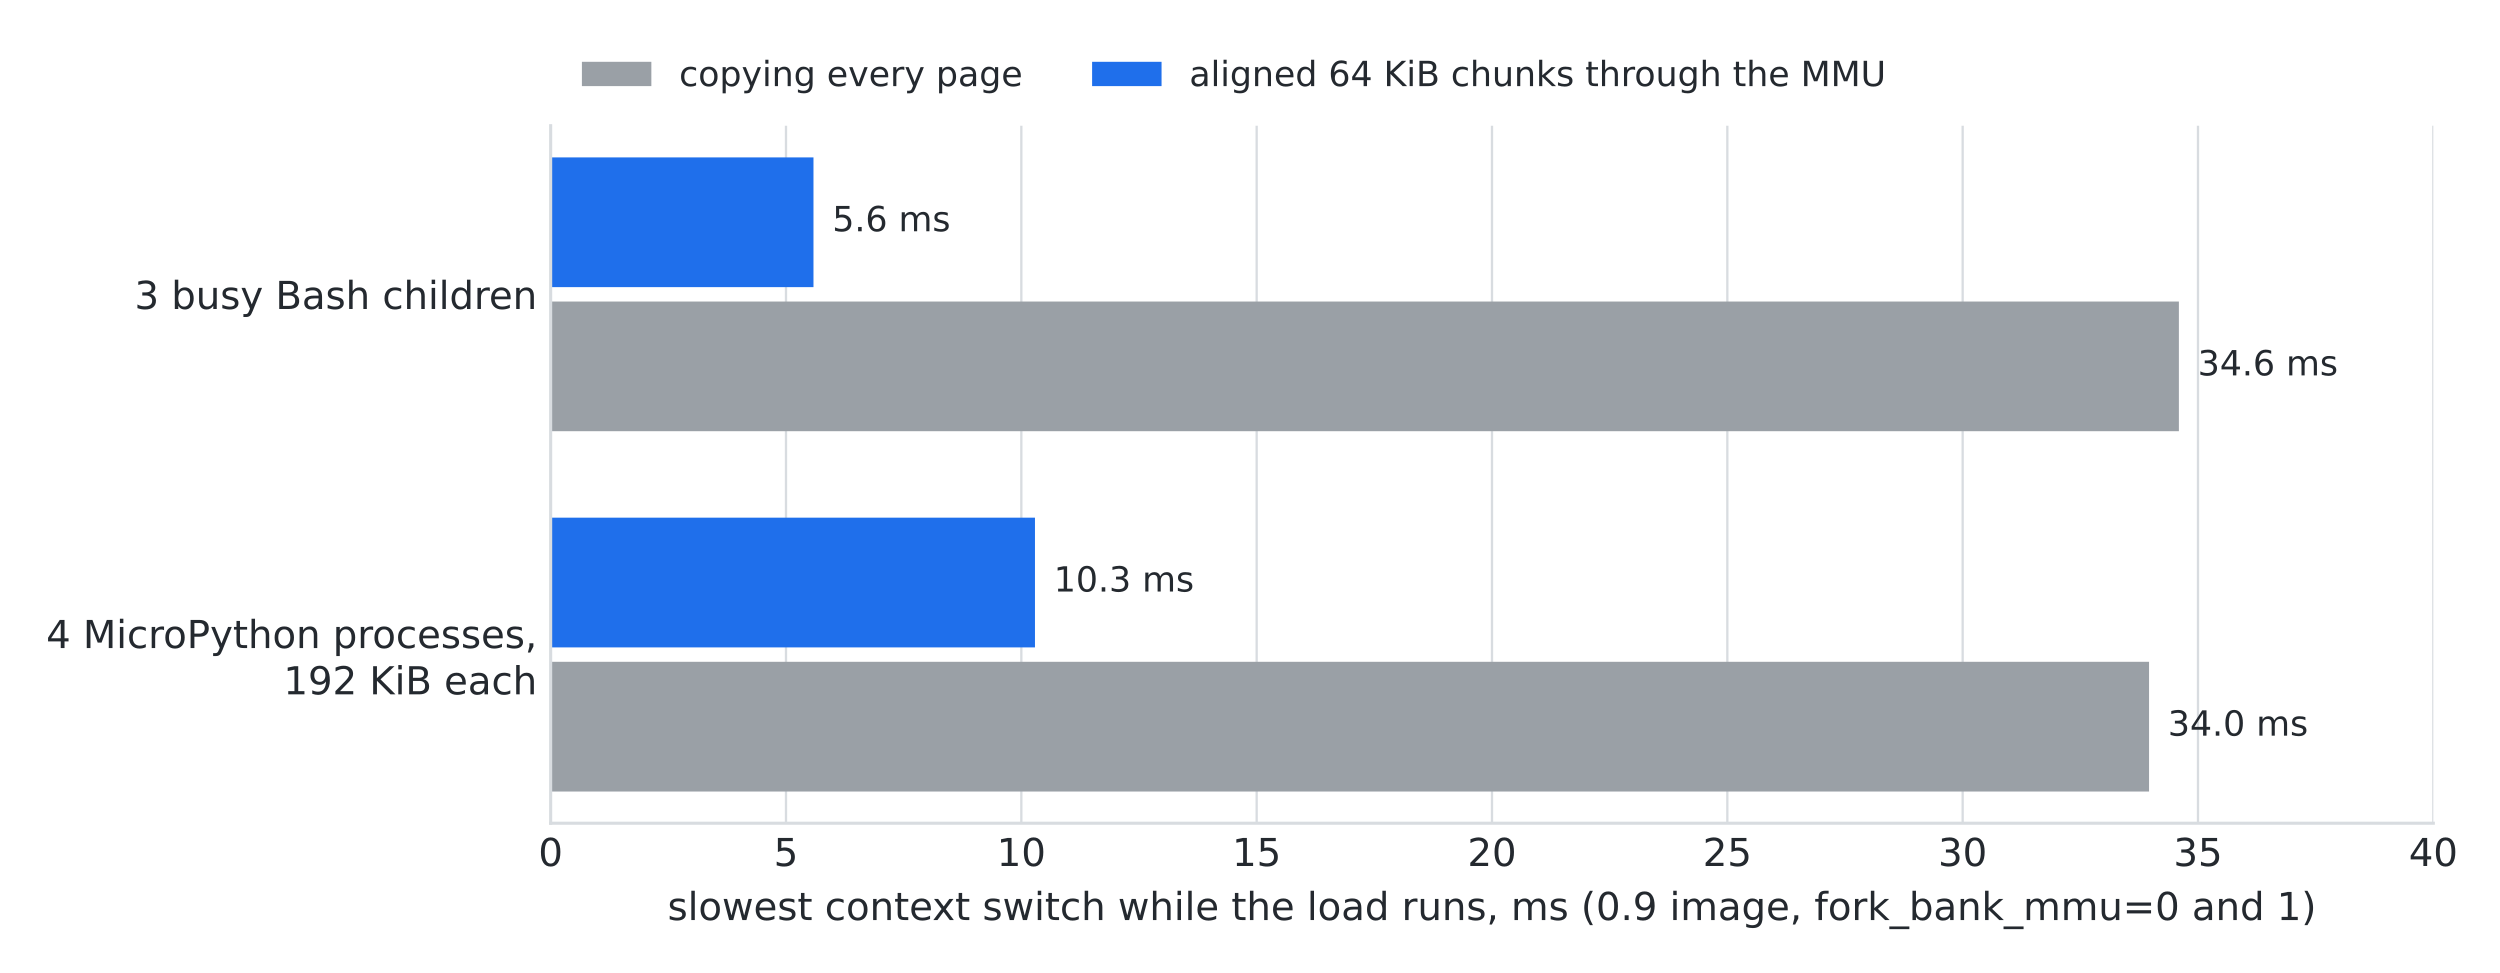
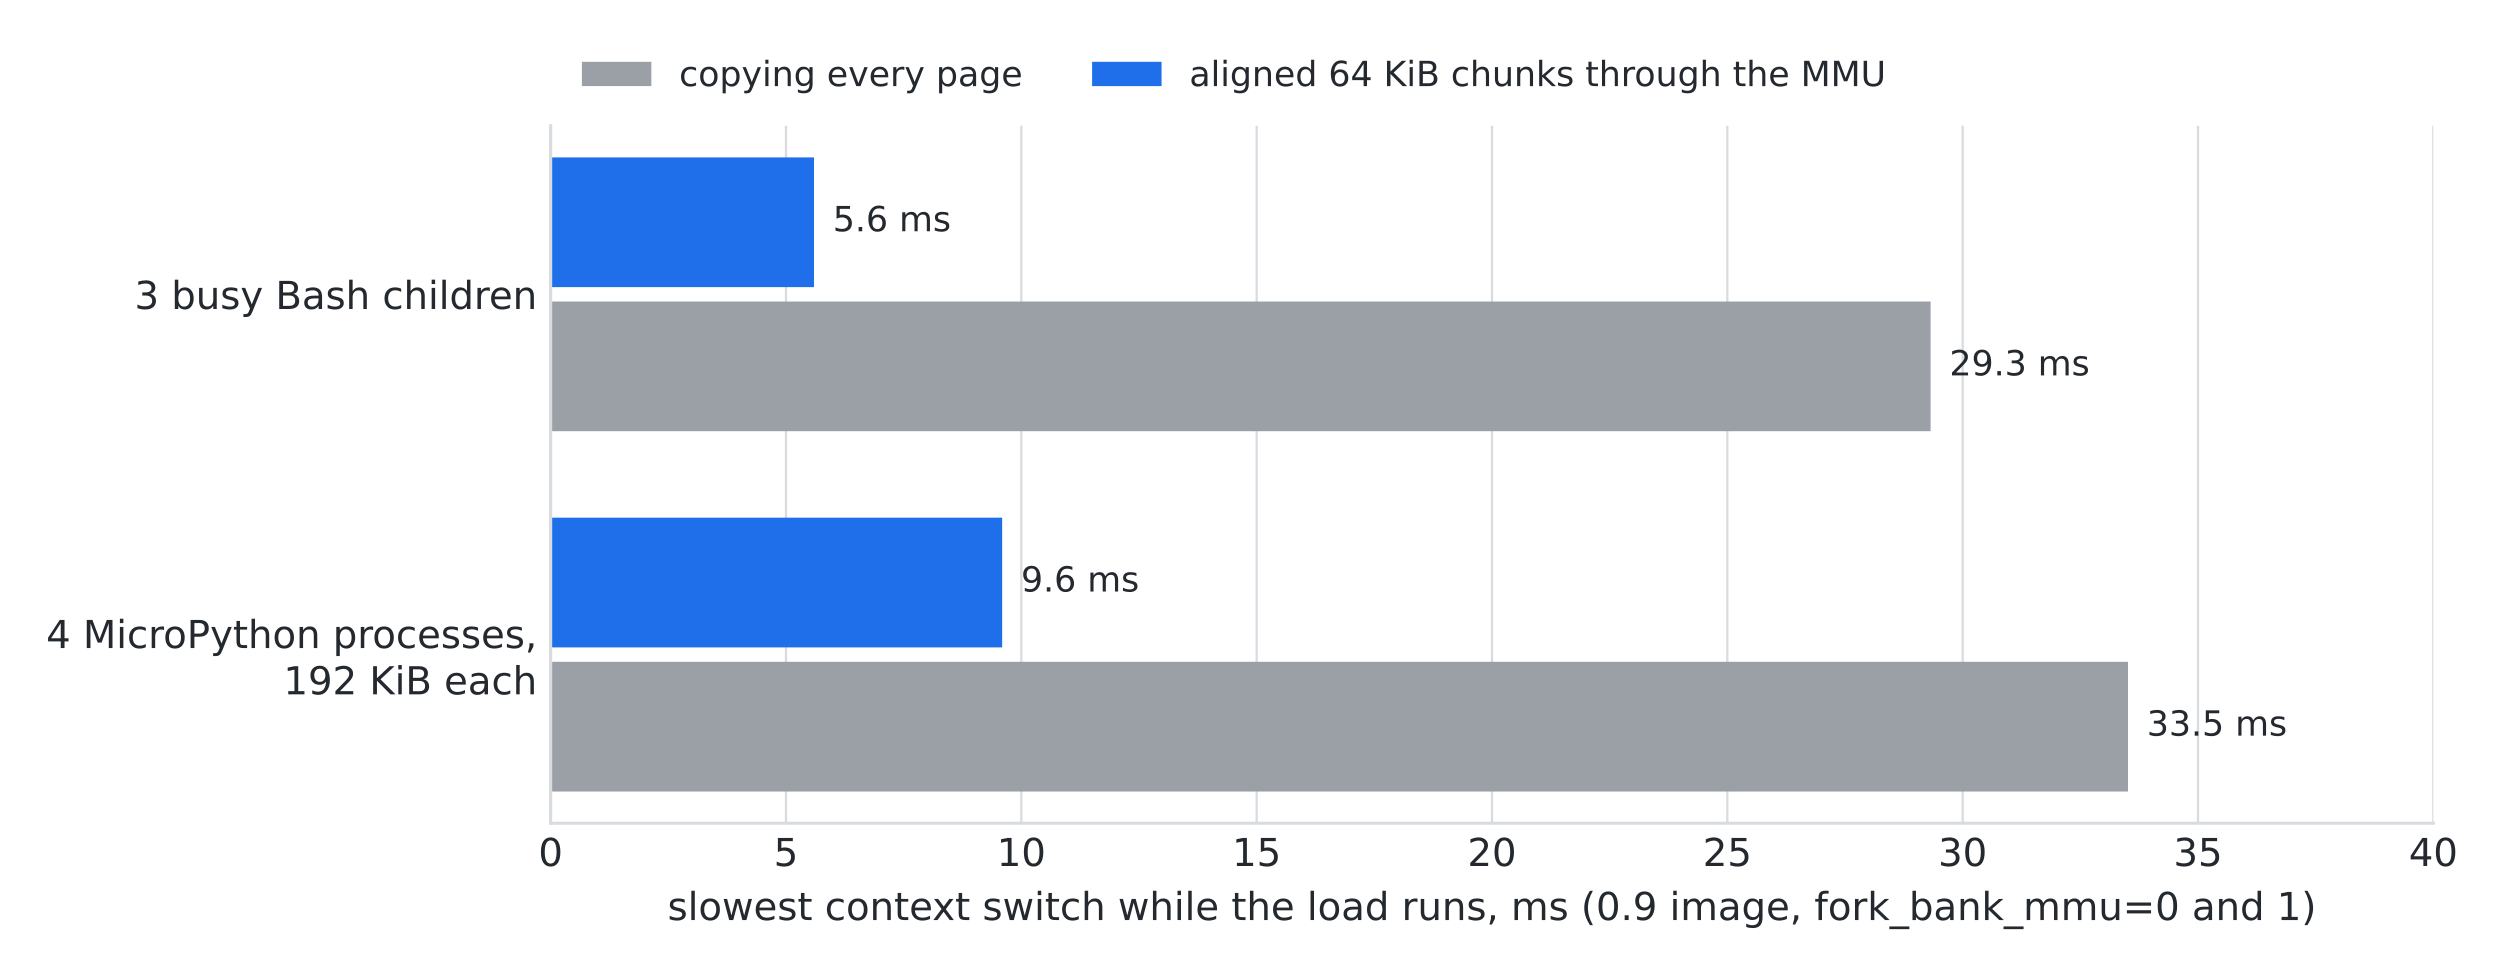
<svg xmlns="http://www.w3.org/2000/svg" xmlns:xlink="http://www.w3.org/1999/xlink" width="648pt" height="252pt" viewBox="0 0 648 252" version="1.1">
  <defs>
    <style type="text/css">*{stroke-linejoin: round; stroke-linecap: butt}</style>
  </defs>
  <g id="figure_1">
    <g id="patch_1">
      <path d="M 0 252  L 648 252  L 648 0  L 0 0  L 0 252  z " style="fill: none; opacity: 0" />
    </g>
    <g id="axes_1">
      <g id="patch_2">
        <path d="M 142.73 213.378  L 630.72 213.378  L 630.72 32.582  L 142.73 32.582  L 142.73 213.378  z " style="fill: none" />
      </g>
      <g id="matplotlib.axis_1">
        <g id="xtick_1">
          <g id="line2d_1">
            <path d="M 142.73 213.378  L 142.73 32.582  " clip-path="url(#pedc917661e)" style="fill: none; stroke: #d8dce0; stroke-width: 0.6; stroke-linecap: square" />
          </g>
          <g id="line2d_2" />
          <g id="text_1">
            <g style="fill: #24292f" transform="translate(139.5488 224.4753) scale(0.1 -0.1)">
              <defs>
                <path id="DejaVuSans-13" d="M 2034 4250  Q 1547 4250 1301 3770  Q 1056 3291 1056 2328  Q 1056 1369 1301 889  Q 1547 409 2034 409  Q 2525 409 2770 889  Q 3016 1369 3016 2328  Q 3016 3291 2770 3770  Q 2525 4250 2034 4250  z M 2034 4750  Q 2819 4750 3233 4129  Q 3647 3509 3647 2328  Q 3647 1150 3233 529  Q 2819 -91 2034 -91  Q 1250 -91 836 529  Q 422 1150 422 2328  Q 422 3509 836 4129  Q 1250 4750 2034 4750  z " transform="scale(0.015625)" />
              </defs>
              <use xlink:href="#DejaVuSans-13" />
            </g>
          </g>
        </g>
        <g id="xtick_2">
          <g id="line2d_3">
            <path d="M 203.729 213.378  L 203.729 32.582  " clip-path="url(#pedc917661e)" style="fill: none; stroke: #d8dce0; stroke-width: 0.6; stroke-linecap: square" />
          </g>
          <g id="line2d_4" />
          <g id="text_2">
            <g style="fill: #24292f" transform="translate(200.5475 224.4753) scale(0.1 -0.1)">
              <defs>
                <path id="DejaVuSans-18" d="M 691 4666  L 3169 4666  L 3169 4134  L 1269 4134  L 1269 2991  Q 1406 3038 1543 3061  Q 1681 3084 1819 3084  Q 2600 3084 3056 2656  Q 3513 2228 3513 1497  Q 3513 744 3044 326  Q 2575 -91 1722 -91  Q 1428 -91 1123 -41  Q 819 9 494 109  L 494 744  Q 775 591 1075 516  Q 1375 441 1709 441  Q 2250 441 2565 725  Q 2881 1009 2881 1497  Q 2881 1984 2565 2268  Q 2250 2553 1709 2553  Q 1456 2553 1204 2497  Q 953 2441 691 2322  L 691 4666  z " transform="scale(0.015625)" />
              </defs>
              <use xlink:href="#DejaVuSans-18" />
            </g>
          </g>
        </g>
        <g id="xtick_3">
          <g id="line2d_5">
            <path d="M 264.728 213.378  L 264.728 32.582  " clip-path="url(#pedc917661e)" style="fill: none; stroke: #d8dce0; stroke-width: 0.6; stroke-linecap: square" />
          </g>
          <g id="line2d_6" />
          <g id="text_3">
            <g style="fill: #24292f" transform="translate(258.365 224.4753) scale(0.1 -0.1)">
              <defs>
                <path id="DejaVuSans-14" d="M 794 531  L 1825 531  L 1825 4091  L 703 3866  L 703 4441  L 1819 4666  L 2450 4666  L 2450 531  L 3481 531  L 3481 0  L 794 0  L 794 531  z " transform="scale(0.015625)" />
              </defs>
              <use xlink:href="#DejaVuSans-14" />
              <use xlink:href="#DejaVuSans-13" transform="translate(63.625 0)" />
            </g>
          </g>
        </g>
        <g id="xtick_4">
          <g id="line2d_7">
            <path d="M 325.726 213.378  L 325.726 32.582  " clip-path="url(#pedc917661e)" style="fill: none; stroke: #d8dce0; stroke-width: 0.6; stroke-linecap: square" />
          </g>
          <g id="line2d_8" />
          <g id="text_4">
            <g style="fill: #24292f" transform="translate(319.3637 224.4753) scale(0.1 -0.1)">
              <use xlink:href="#DejaVuSans-14" />
              <use xlink:href="#DejaVuSans-18" transform="translate(63.625 0)" />
            </g>
          </g>
        </g>
        <g id="xtick_5">
          <g id="line2d_9">
            <path d="M 386.725 213.378  L 386.725 32.582  " clip-path="url(#pedc917661e)" style="fill: none; stroke: #d8dce0; stroke-width: 0.6; stroke-linecap: square" />
          </g>
          <g id="line2d_10" />
          <g id="text_5">
            <g style="fill: #24292f" transform="translate(380.3625 224.4753) scale(0.1 -0.1)">
              <defs>
                <path id="DejaVuSans-15" d="M 1228 531  L 3431 531  L 3431 0  L 469 0  L 469 531  Q 828 903 1448 1529  Q 2069 2156 2228 2338  Q 2531 2678 2651 2914  Q 2772 3150 2772 3378  Q 2772 3750 2511 3984  Q 2250 4219 1831 4219  Q 1534 4219 1204 4116  Q 875 4013 500 3803  L 500 4441  Q 881 4594 1212 4672  Q 1544 4750 1819 4750  Q 2544 4750 2975 4387  Q 3406 4025 3406 3419  Q 3406 3131 3298 2873  Q 3191 2616 2906 2266  Q 2828 2175 2409 1742  Q 1991 1309 1228 531  z " transform="scale(0.015625)" />
              </defs>
              <use xlink:href="#DejaVuSans-15" />
              <use xlink:href="#DejaVuSans-13" transform="translate(63.625 0)" />
            </g>
          </g>
        </g>
        <g id="xtick_6">
          <g id="line2d_11">
            <path d="M 447.724 213.378  L 447.724 32.582  " clip-path="url(#pedc917661e)" style="fill: none; stroke: #d8dce0; stroke-width: 0.6; stroke-linecap: square" />
          </g>
          <g id="line2d_12" />
          <g id="text_6">
            <g style="fill: #24292f" transform="translate(441.3612 224.4753) scale(0.1 -0.1)">
              <use xlink:href="#DejaVuSans-15" />
              <use xlink:href="#DejaVuSans-18" transform="translate(63.625 0)" />
            </g>
          </g>
        </g>
        <g id="xtick_7">
          <g id="line2d_13">
            <path d="M 508.723 213.378  L 508.723 32.582  " clip-path="url(#pedc917661e)" style="fill: none; stroke: #d8dce0; stroke-width: 0.6; stroke-linecap: square" />
          </g>
          <g id="line2d_14" />
          <g id="text_7">
            <g style="fill: #24292f" transform="translate(502.36 224.4753) scale(0.1 -0.1)">
              <defs>
                <path id="DejaVuSans-16" d="M 2597 2516  Q 3050 2419 3304 2112  Q 3559 1806 3559 1356  Q 3559 666 3084 287  Q 2609 -91 1734 -91  Q 1441 -91 1130 -33  Q 819 25 488 141  L 488 750  Q 750 597 1062 519  Q 1375 441 1716 441  Q 2309 441 2620 675  Q 2931 909 2931 1356  Q 2931 1769 2642 2001  Q 2353 2234 1838 2234  L 1294 2234  L 1294 2753  L 1863 2753  Q 2328 2753 2575 2939  Q 2822 3125 2822 3475  Q 2822 3834 2567 4026  Q 2313 4219 1838 4219  Q 1578 4219 1281 4162  Q 984 4106 628 3988  L 628 4550  Q 988 4650 1302 4700  Q 1616 4750 1894 4750  Q 2613 4750 3031 4423  Q 3450 4097 3450 3541  Q 3450 3153 3228 2886  Q 3006 2619 2597 2516  z " transform="scale(0.015625)" />
              </defs>
              <use xlink:href="#DejaVuSans-16" />
              <use xlink:href="#DejaVuSans-13" transform="translate(63.625 0)" />
            </g>
          </g>
        </g>
        <g id="xtick_8">
          <g id="line2d_15">
            <path d="M 569.721 213.378  L 569.721 32.582  " clip-path="url(#pedc917661e)" style="fill: none; stroke: #d8dce0; stroke-width: 0.6; stroke-linecap: square" />
          </g>
          <g id="line2d_16" />
          <g id="text_8">
            <g style="fill: #24292f" transform="translate(563.3587 224.4753) scale(0.1 -0.1)">
              <use xlink:href="#DejaVuSans-16" />
              <use xlink:href="#DejaVuSans-18" transform="translate(63.625 0)" />
            </g>
          </g>
        </g>
        <g id="xtick_9">
          <g id="line2d_17">
            <path d="M 630.72 213.378  L 630.72 32.582  " clip-path="url(#pedc917661e)" style="fill: none; stroke: #d8dce0; stroke-width: 0.6; stroke-linecap: square" />
          </g>
          <g id="line2d_18" />
          <g id="text_9">
            <g style="fill: #24292f" transform="translate(624.3575 224.4753) scale(0.1 -0.1)">
              <defs>
                <path id="DejaVuSans-17" d="M 2419 4116  L 825 1625  L 2419 1625  L 2419 4116  z M 2253 4666  L 3047 4666  L 3047 1625  L 3713 1625  L 3713 1100  L 3047 1100  L 3047 0  L 2419 0  L 2419 1100  L 313 1100  L 313 1709  L 2253 4666  z " transform="scale(0.015625)" />
              </defs>
              <use xlink:href="#DejaVuSans-17" />
              <use xlink:href="#DejaVuSans-13" transform="translate(63.625 0)" />
            </g>
          </g>
        </g>
        <g id="text_10">
          <g style="fill: #24292f" transform="translate(173.0414 238.4761) scale(0.1 -0.1)">
            <defs>
              <path id="DejaVuSans-56" d="M 2834 3397  L 2834 2853  Q 2591 2978 2328 3040  Q 2066 3103 1784 3103  Q 1356 3103 1142 2972  Q 928 2841 928 2578  Q 928 2378 1081 2264  Q 1234 2150 1697 2047  L 1894 2003  Q 2506 1872 2764 1633  Q 3022 1394 3022 966  Q 3022 478 2636 193  Q 2250 -91 1575 -91  Q 1294 -91 989 -36  Q 684 19 347 128  L 347 722  Q 666 556 975 473  Q 1284 391 1588 391  Q 1994 391 2212 530  Q 2431 669 2431 922  Q 2431 1156 2273 1281  Q 2116 1406 1581 1522  L 1381 1569  Q 847 1681 609 1914  Q 372 2147 372 2553  Q 372 3047 722 3315  Q 1072 3584 1716 3584  Q 2034 3584 2315 3537  Q 2597 3491 2834 3397  z " transform="scale(0.015625)" />
              <path id="DejaVuSans-4f" d="M 603 4863  L 1178 4863  L 1178 0  L 603 0  L 603 4863  z " transform="scale(0.015625)" />
              <path id="DejaVuSans-52" d="M 1959 3097  Q 1497 3097 1228 2736  Q 959 2375 959 1747  Q 959 1119 1226 758  Q 1494 397 1959 397  Q 2419 397 2687 759  Q 2956 1122 2956 1747  Q 2956 2369 2687 2733  Q 2419 3097 1959 3097  z M 1959 3584  Q 2709 3584 3137 3096  Q 3566 2609 3566 1747  Q 3566 888 3137 398  Q 2709 -91 1959 -91  Q 1206 -91 779 398  Q 353 888 353 1747  Q 353 2609 779 3096  Q 1206 3584 1959 3584  z " transform="scale(0.015625)" />
              <path id="DejaVuSans-5a" d="M 269 3500  L 844 3500  L 1563 769  L 2278 3500  L 2956 3500  L 3675 769  L 4391 3500  L 4966 3500  L 4050 0  L 3372 0  L 2619 2869  L 1863 0  L 1184 0  L 269 3500  z " transform="scale(0.015625)" />
              <path id="DejaVuSans-48" d="M 3597 1894  L 3597 1613  L 953 1613  Q 991 1019 1311 708  Q 1631 397 2203 397  Q 2534 397 2845 478  Q 3156 559 3463 722  L 3463 178  Q 3153 47 2828 -22  Q 2503 -91 2169 -91  Q 1331 -91 842 396  Q 353 884 353 1716  Q 353 2575 817 3079  Q 1281 3584 2069 3584  Q 2775 3584 3186 3129  Q 3597 2675 3597 1894  z M 3022 2063  Q 3016 2534 2758 2815  Q 2500 3097 2075 3097  Q 1594 3097 1305 2825  Q 1016 2553 972 2059  L 3022 2063  z " transform="scale(0.015625)" />
              <path id="DejaVuSans-57" d="M 1172 4494  L 1172 3500  L 2356 3500  L 2356 3053  L 1172 3053  L 1172 1153  Q 1172 725 1289 603  Q 1406 481 1766 481  L 2356 481  L 2356 0  L 1766 0  Q 1100 0 847 248  Q 594 497 594 1153  L 594 3053  L 172 3053  L 172 3500  L 594 3500  L 594 4494  L 1172 4494  z " transform="scale(0.015625)" />
              <path id="DejaVuSans-3" transform="scale(0.015625)" />
              <path id="DejaVuSans-46" d="M 3122 3366  L 3122 2828  Q 2878 2963 2633 3030  Q 2388 3097 2138 3097  Q 1578 3097 1268 2742  Q 959 2388 959 1747  Q 959 1106 1268 751  Q 1578 397 2138 397  Q 2388 397 2633 464  Q 2878 531 3122 666  L 3122 134  Q 2881 22 2623 -34  Q 2366 -91 2075 -91  Q 1284 -91 818 406  Q 353 903 353 1747  Q 353 2603 823 3093  Q 1294 3584 2113 3584  Q 2378 3584 2631 3529  Q 2884 3475 3122 3366  z " transform="scale(0.015625)" />
              <path id="DejaVuSans-51" d="M 3513 2113  L 3513 0  L 2938 0  L 2938 2094  Q 2938 2591 2744 2837  Q 2550 3084 2163 3084  Q 1697 3084 1428 2787  Q 1159 2491 1159 1978  L 1159 0  L 581 0  L 581 3500  L 1159 3500  L 1159 2956  Q 1366 3272 1645 3428  Q 1925 3584 2291 3584  Q 2894 3584 3203 3211  Q 3513 2838 3513 2113  z " transform="scale(0.015625)" />
              <path id="DejaVuSans-5b" d="M 3513 3500  L 2247 1797  L 3578 0  L 2900 0  L 1881 1375  L 863 0  L 184 0  L 1544 1831  L 300 3500  L 978 3500  L 1906 2253  L 2834 3500  L 3513 3500  z " transform="scale(0.015625)" />
              <path id="DejaVuSans-4c" d="M 603 3500  L 1178 3500  L 1178 0  L 603 0  L 603 3500  z M 603 4863  L 1178 4863  L 1178 4134  L 603 4134  L 603 4863  z " transform="scale(0.015625)" />
              <path id="DejaVuSans-4b" d="M 3513 2113  L 3513 0  L 2938 0  L 2938 2094  Q 2938 2591 2744 2837  Q 2550 3084 2163 3084  Q 1697 3084 1428 2787  Q 1159 2491 1159 1978  L 1159 0  L 581 0  L 581 4863  L 1159 4863  L 1159 2956  Q 1366 3272 1645 3428  Q 1925 3584 2291 3584  Q 2894 3584 3203 3211  Q 3513 2838 3513 2113  z " transform="scale(0.015625)" />
              <path id="DejaVuSans-44" d="M 2194 1759  Q 1497 1759 1228 1600  Q 959 1441 959 1056  Q 959 750 1161 570  Q 1363 391 1709 391  Q 2188 391 2477 730  Q 2766 1069 2766 1631  L 2766 1759  L 2194 1759  z M 3341 1997  L 3341 0  L 2766 0  L 2766 531  Q 2569 213 2275 61  Q 1981 -91 1556 -91  Q 1019 -91 701 211  Q 384 513 384 1019  Q 384 1609 779 1909  Q 1175 2209 1959 2209  L 2766 2209  L 2766 2266  Q 2766 2663 2505 2880  Q 2244 3097 1772 3097  Q 1472 3097 1187 3025  Q 903 2953 641 2809  L 641 3341  Q 956 3463 1253 3523  Q 1550 3584 1831 3584  Q 2591 3584 2966 3190  Q 3341 2797 3341 1997  z " transform="scale(0.015625)" />
              <path id="DejaVuSans-47" d="M 2906 2969  L 2906 4863  L 3481 4863  L 3481 0  L 2906 0  L 2906 525  Q 2725 213 2448 61  Q 2172 -91 1784 -91  Q 1150 -91 751 415  Q 353 922 353 1747  Q 353 2572 751 3078  Q 1150 3584 1784 3584  Q 2172 3584 2448 3432  Q 2725 3281 2906 2969  z M 947 1747  Q 947 1113 1208 752  Q 1469 391 1925 391  Q 2381 391 2643 752  Q 2906 1113 2906 1747  Q 2906 2381 2643 2742  Q 2381 3103 1925 3103  Q 1469 3103 1208 2742  Q 947 2381 947 1747  z " transform="scale(0.015625)" />
              <path id="DejaVuSans-55" d="M 2631 2963  Q 2534 3019 2420 3045  Q 2306 3072 2169 3072  Q 1681 3072 1420 2755  Q 1159 2438 1159 1844  L 1159 0  L 581 0  L 581 3500  L 1159 3500  L 1159 2956  Q 1341 3275 1631 3429  Q 1922 3584 2338 3584  Q 2397 3584 2469 3576  Q 2541 3569 2628 3553  L 2631 2963  z " transform="scale(0.015625)" />
              <path id="DejaVuSans-58" d="M 544 1381  L 544 3500  L 1119 3500  L 1119 1403  Q 1119 906 1312 657  Q 1506 409 1894 409  Q 2359 409 2629 706  Q 2900 1003 2900 1516  L 2900 3500  L 3475 3500  L 3475 0  L 2900 0  L 2900 538  Q 2691 219 2414 64  Q 2138 -91 1772 -91  Q 1169 -91 856 284  Q 544 659 544 1381  z M 1991 3584  L 1991 3584  z " transform="scale(0.015625)" />
              <path id="DejaVuSans-f" d="M 750 794  L 1409 794  L 1409 256  L 897 -744  L 494 -744  L 750 256  L 750 794  z " transform="scale(0.015625)" />
              <path id="DejaVuSans-50" d="M 3328 2828  Q 3544 3216 3844 3400  Q 4144 3584 4550 3584  Q 5097 3584 5394 3201  Q 5691 2819 5691 2113  L 5691 0  L 5113 0  L 5113 2094  Q 5113 2597 4934 2840  Q 4756 3084 4391 3084  Q 3944 3084 3684 2787  Q 3425 2491 3425 1978  L 3425 0  L 2847 0  L 2847 2094  Q 2847 2600 2669 2842  Q 2491 3084 2119 3084  Q 1678 3084 1418 2786  Q 1159 2488 1159 1978  L 1159 0  L 581 0  L 581 3500  L 1159 3500  L 1159 2956  Q 1356 3278 1631 3431  Q 1906 3584 2284 3584  Q 2666 3584 2933 3390  Q 3200 3197 3328 2828  z " transform="scale(0.015625)" />
              <path id="DejaVuSans-b" d="M 1984 4856  Q 1566 4138 1362 3434  Q 1159 2731 1159 2009  Q 1159 1288 1364 580  Q 1569 -128 1984 -844  L 1484 -844  Q 1016 -109 783 600  Q 550 1309 550 2009  Q 550 2706 781 3412  Q 1013 4119 1484 4856  L 1984 4856  z " transform="scale(0.015625)" />
              <path id="DejaVuSans-11" d="M 684 794  L 1344 794  L 1344 0  L 684 0  L 684 794  z " transform="scale(0.015625)" />
              <path id="DejaVuSans-1c" d="M 703 97  L 703 672  Q 941 559 1184 500  Q 1428 441 1663 441  Q 2288 441 2617 861  Q 2947 1281 2994 2138  Q 2813 1869 2534 1725  Q 2256 1581 1919 1581  Q 1219 1581 811 2004  Q 403 2428 403 3163  Q 403 3881 828 4315  Q 1253 4750 1959 4750  Q 2769 4750 3195 4129  Q 3622 3509 3622 2328  Q 3622 1225 3098 567  Q 2575 -91 1691 -91  Q 1453 -91 1209 -44  Q 966 3 703 97  z M 1959 2075  Q 2384 2075 2632 2365  Q 2881 2656 2881 3163  Q 2881 3666 2632 3958  Q 2384 4250 1959 4250  Q 1534 4250 1286 3958  Q 1038 3666 1038 3163  Q 1038 2656 1286 2365  Q 1534 2075 1959 2075  z " transform="scale(0.015625)" />
              <path id="DejaVuSans-4a" d="M 2906 1791  Q 2906 2416 2648 2759  Q 2391 3103 1925 3103  Q 1463 3103 1205 2759  Q 947 2416 947 1791  Q 947 1169 1205 825  Q 1463 481 1925 481  Q 2391 481 2648 825  Q 2906 1169 2906 1791  z M 3481 434  Q 3481 -459 3084 -895  Q 2688 -1331 1869 -1331  Q 1566 -1331 1297 -1286  Q 1028 -1241 775 -1147  L 775 -588  Q 1028 -725 1275 -790  Q 1522 -856 1778 -856  Q 2344 -856 2625 -561  Q 2906 -266 2906 331  L 2906 616  Q 2728 306 2450 153  Q 2172 0 1784 0  Q 1141 0 747 490  Q 353 981 353 1791  Q 353 2603 747 3093  Q 1141 3584 1784 3584  Q 2172 3584 2450 3431  Q 2728 3278 2906 2969  L 2906 3500  L 3481 3500  L 3481 434  z " transform="scale(0.015625)" />
              <path id="DejaVuSans-49" d="M 2375 4863  L 2375 4384  L 1825 4384  Q 1516 4384 1395 4259  Q 1275 4134 1275 3809  L 1275 3500  L 2222 3500  L 2222 3053  L 1275 3053  L 1275 0  L 697 0  L 697 3053  L 147 3053  L 147 3500  L 697 3500  L 697 3744  Q 697 4328 969 4595  Q 1241 4863 1831 4863  L 2375 4863  z " transform="scale(0.015625)" />
              <path id="DejaVuSans-4e" d="M 581 4863  L 1159 4863  L 1159 1991  L 2875 3500  L 3609 3500  L 1753 1863  L 3688 0  L 2938 0  L 1159 1709  L 1159 0  L 581 0  L 581 4863  z " transform="scale(0.015625)" />
              <path id="DejaVuSans-42" d="M 3263 -1063  L 3263 -1509  L -63 -1509  L -63 -1063  L 3263 -1063  z " transform="scale(0.015625)" />
              <path id="DejaVuSans-45" d="M 3116 1747  Q 3116 2381 2855 2742  Q 2594 3103 2138 3103  Q 1681 3103 1420 2742  Q 1159 2381 1159 1747  Q 1159 1113 1420 752  Q 1681 391 2138 391  Q 2594 391 2855 752  Q 3116 1113 3116 1747  z M 1159 2969  Q 1341 3281 1617 3432  Q 1894 3584 2278 3584  Q 2916 3584 3314 3078  Q 3713 2572 3713 1747  Q 3713 922 3314 415  Q 2916 -91 2278 -91  Q 1894 -91 1617 61  Q 1341 213 1159 525  L 1159 0  L 581 0  L 581 4863  L 1159 4863  L 1159 2969  z " transform="scale(0.015625)" />
              <path id="DejaVuSans-20" d="M 678 2906  L 4684 2906  L 4684 2381  L 678 2381  L 678 2906  z M 678 1631  L 4684 1631  L 4684 1100  L 678 1100  L 678 1631  z " transform="scale(0.015625)" />
              <path id="DejaVuSans-c" d="M 513 4856  L 1013 4856  Q 1481 4119 1714 3412  Q 1947 2706 1947 2009  Q 1947 1309 1714 600  Q 1481 -109 1013 -844  L 513 -844  Q 928 -128 1133 580  Q 1338 1288 1338 2009  Q 1338 2731 1133 3434  Q 928 4138 513 4856  z " transform="scale(0.015625)" />
            </defs>
            <use xlink:href="#DejaVuSans-56" />
            <use xlink:href="#DejaVuSans-4f" transform="translate(52.09375 0)" />
            <use xlink:href="#DejaVuSans-52" transform="translate(79.875 0)" />
            <use xlink:href="#DejaVuSans-5a" transform="translate(141.0625 0)" />
            <use xlink:href="#DejaVuSans-48" transform="translate(222.8438 0)" />
            <use xlink:href="#DejaVuSans-56" transform="translate(284.375 0)" />
            <use xlink:href="#DejaVuSans-57" transform="translate(336.4688 0)" />
            <use xlink:href="#DejaVuSans-3" transform="translate(375.6719 0)" />
            <use xlink:href="#DejaVuSans-46" transform="translate(407.4531 0)" />
            <use xlink:href="#DejaVuSans-52" transform="translate(462.4375 0)" />
            <use xlink:href="#DejaVuSans-51" transform="translate(523.625 0)" />
            <use xlink:href="#DejaVuSans-57" transform="translate(587 0)" />
            <use xlink:href="#DejaVuSans-48" transform="translate(626.2031 0)" />
            <use xlink:href="#DejaVuSans-5b" transform="translate(685.9844 0)" />
            <use xlink:href="#DejaVuSans-57" transform="translate(745.1719 0)" />
            <use xlink:href="#DejaVuSans-3" transform="translate(784.375 0)" />
            <use xlink:href="#DejaVuSans-56" transform="translate(816.1562 0)" />
            <use xlink:href="#DejaVuSans-5a" transform="translate(868.25 0)" />
            <use xlink:href="#DejaVuSans-4c" transform="translate(950.0312 0)" />
            <use xlink:href="#DejaVuSans-57" transform="translate(977.8125 0)" />
            <use xlink:href="#DejaVuSans-46" transform="translate(1017.016 0)" />
            <use xlink:href="#DejaVuSans-4b" transform="translate(1072 0)" />
            <use xlink:href="#DejaVuSans-3" transform="translate(1135.375 0)" />
            <use xlink:href="#DejaVuSans-5a" transform="translate(1167.156 0)" />
            <use xlink:href="#DejaVuSans-4b" transform="translate(1248.938 0)" />
            <use xlink:href="#DejaVuSans-4c" transform="translate(1312.312 0)" />
            <use xlink:href="#DejaVuSans-4f" transform="translate(1340.094 0)" />
            <use xlink:href="#DejaVuSans-48" transform="translate(1367.875 0)" />
            <use xlink:href="#DejaVuSans-3" transform="translate(1429.406 0)" />
            <use xlink:href="#DejaVuSans-57" transform="translate(1461.188 0)" />
            <use xlink:href="#DejaVuSans-4b" transform="translate(1500.391 0)" />
            <use xlink:href="#DejaVuSans-48" transform="translate(1563.766 0)" />
            <use xlink:href="#DejaVuSans-3" transform="translate(1625.297 0)" />
            <use xlink:href="#DejaVuSans-4f" transform="translate(1657.078 0)" />
            <use xlink:href="#DejaVuSans-52" transform="translate(1684.859 0)" />
            <use xlink:href="#DejaVuSans-44" transform="translate(1746.047 0)" />
            <use xlink:href="#DejaVuSans-47" transform="translate(1807.328 0)" />
            <use xlink:href="#DejaVuSans-3" transform="translate(1870.812 0)" />
            <use xlink:href="#DejaVuSans-55" transform="translate(1902.594 0)" />
            <use xlink:href="#DejaVuSans-58" transform="translate(1943.703 0)" />
            <use xlink:href="#DejaVuSans-51" transform="translate(2007.078 0)" />
            <use xlink:href="#DejaVuSans-56" transform="translate(2070.453 0)" />
            <use xlink:href="#DejaVuSans-f" transform="translate(2122.547 0)" />
            <use xlink:href="#DejaVuSans-3" transform="translate(2154.328 0)" />
            <use xlink:href="#DejaVuSans-50" transform="translate(2186.109 0)" />
            <use xlink:href="#DejaVuSans-56" transform="translate(2283.516 0)" />
            <use xlink:href="#DejaVuSans-3" transform="translate(2335.609 0)" />
            <use xlink:href="#DejaVuSans-b" transform="translate(2367.391 0)" />
            <use xlink:href="#DejaVuSans-13" transform="translate(2406.406 0)" />
            <use xlink:href="#DejaVuSans-11" transform="translate(2470.031 0)" />
            <use xlink:href="#DejaVuSans-1c" transform="translate(2501.812 0)" />
            <use xlink:href="#DejaVuSans-3" transform="translate(2565.438 0)" />
            <use xlink:href="#DejaVuSans-4c" transform="translate(2597.219 0)" />
            <use xlink:href="#DejaVuSans-50" transform="translate(2625 0)" />
            <use xlink:href="#DejaVuSans-44" transform="translate(2722.406 0)" />
            <use xlink:href="#DejaVuSans-4a" transform="translate(2783.688 0)" />
            <use xlink:href="#DejaVuSans-48" transform="translate(2847.172 0)" />
            <use xlink:href="#DejaVuSans-f" transform="translate(2908.703 0)" />
            <use xlink:href="#DejaVuSans-3" transform="translate(2940.484 0)" />
            <use xlink:href="#DejaVuSans-49" transform="translate(2972.266 0)" />
            <use xlink:href="#DejaVuSans-52" transform="translate(3007.469 0)" />
            <use xlink:href="#DejaVuSans-55" transform="translate(3068.656 0)" />
            <use xlink:href="#DejaVuSans-4e" transform="translate(3109.766 0)" />
            <use xlink:href="#DejaVuSans-42" transform="translate(3167.672 0)" />
            <use xlink:href="#DejaVuSans-45" transform="translate(3217.672 0)" />
            <use xlink:href="#DejaVuSans-44" transform="translate(3281.156 0)" />
            <use xlink:href="#DejaVuSans-51" transform="translate(3342.438 0)" />
            <use xlink:href="#DejaVuSans-4e" transform="translate(3405.812 0)" />
            <use xlink:href="#DejaVuSans-42" transform="translate(3463.719 0)" />
            <use xlink:href="#DejaVuSans-50" transform="translate(3513.719 0)" />
            <use xlink:href="#DejaVuSans-50" transform="translate(3611.125 0)" />
            <use xlink:href="#DejaVuSans-58" transform="translate(3708.531 0)" />
            <use xlink:href="#DejaVuSans-20" transform="translate(3771.906 0)" />
            <use xlink:href="#DejaVuSans-13" transform="translate(3855.703 0)" />
            <use xlink:href="#DejaVuSans-3" transform="translate(3919.328 0)" />
            <use xlink:href="#DejaVuSans-44" transform="translate(3951.109 0)" />
            <use xlink:href="#DejaVuSans-51" transform="translate(4012.391 0)" />
            <use xlink:href="#DejaVuSans-47" transform="translate(4075.766 0)" />
            <use xlink:href="#DejaVuSans-3" transform="translate(4139.25 0)" />
            <use xlink:href="#DejaVuSans-14" transform="translate(4171.031 0)" />
            <use xlink:href="#DejaVuSans-c" transform="translate(4234.656 0)" />
          </g>
        </g>
      </g>
      <g id="matplotlib.axis_2">
        <g id="ytick_1">
          <g id="line2d_19" />
          <g id="text_11">
            <g style="fill: #24292f" transform="translate(34.86125 80.08604) scale(0.1 -0.1)">
              <defs>
                <path id="DejaVuSans-5c" d="M 2059 -325  Q 1816 -950 1584 -1140  Q 1353 -1331 966 -1331  L 506 -1331  L 506 -850  L 844 -850  Q 1081 -850 1212 -737  Q 1344 -625 1503 -206  L 1606 56  L 191 3500  L 800 3500  L 1894 763  L 2988 3500  L 3597 3500  L 2059 -325  z " transform="scale(0.015625)" />
                <path id="DejaVuSans-25" d="M 1259 2228  L 1259 519  L 2272 519  Q 2781 519 3026 730  Q 3272 941 3272 1375  Q 3272 1813 3026 2020  Q 2781 2228 2272 2228  L 1259 2228  z M 1259 4147  L 1259 2741  L 2194 2741  Q 2656 2741 2882 2914  Q 3109 3088 3109 3444  Q 3109 3797 2882 3972  Q 2656 4147 2194 4147  L 1259 4147  z M 628 4666  L 2241 4666  Q 2963 4666 3353 4366  Q 3744 4066 3744 3513  Q 3744 3084 3544 2831  Q 3344 2578 2956 2516  Q 3422 2416 3680 2098  Q 3938 1781 3938 1306  Q 3938 681 3513 340  Q 3088 0 2303 0  L 628 0  L 628 4666  z " transform="scale(0.015625)" />
              </defs>
              <use xlink:href="#DejaVuSans-16" />
              <use xlink:href="#DejaVuSans-3" transform="translate(63.625 0)" />
              <use xlink:href="#DejaVuSans-45" transform="translate(95.40625 0)" />
              <use xlink:href="#DejaVuSans-58" transform="translate(158.8906 0)" />
              <use xlink:href="#DejaVuSans-56" transform="translate(222.2656 0)" />
              <use xlink:href="#DejaVuSans-5c" transform="translate(274.3594 0)" />
              <use xlink:href="#DejaVuSans-3" transform="translate(333.5469 0)" />
              <use xlink:href="#DejaVuSans-25" transform="translate(365.3281 0)" />
              <use xlink:href="#DejaVuSans-44" transform="translate(433.9375 0)" />
              <use xlink:href="#DejaVuSans-56" transform="translate(495.2188 0)" />
              <use xlink:href="#DejaVuSans-4b" transform="translate(547.3125 0)" />
              <use xlink:href="#DejaVuSans-3" transform="translate(610.6875 0)" />
              <use xlink:href="#DejaVuSans-46" transform="translate(642.4688 0)" />
              <use xlink:href="#DejaVuSans-4b" transform="translate(697.4531 0)" />
              <use xlink:href="#DejaVuSans-4c" transform="translate(760.8281 0)" />
              <use xlink:href="#DejaVuSans-4f" transform="translate(788.6094 0)" />
              <use xlink:href="#DejaVuSans-47" transform="translate(816.3906 0)" />
              <use xlink:href="#DejaVuSans-55" transform="translate(879.875 0)" />
              <use xlink:href="#DejaVuSans-48" transform="translate(918.7812 0)" />
              <use xlink:href="#DejaVuSans-51" transform="translate(980.3125 0)" />
            </g>
          </g>
        </g>
        <g id="ytick_2">
          <g id="line2d_20" />
          <g id="text_12">
            <g style="fill: #24292f" transform="translate(11.96594 167.9713) scale(0.1 -0.1)">
              <defs>
                <path id="DejaVuSans-30" d="M 628 4666  L 1569 4666  L 2759 1491  L 3956 4666  L 4897 4666  L 4897 0  L 4281 0  L 4281 4097  L 3078 897  L 2444 897  L 1241 4097  L 1241 0  L 628 0  L 628 4666  z " transform="scale(0.015625)" />
                <path id="DejaVuSans-33" d="M 1259 4147  L 1259 2394  L 2053 2394  Q 2494 2394 2734 2622  Q 2975 2850 2975 3272  Q 2975 3691 2734 3919  Q 2494 4147 2053 4147  L 1259 4147  z M 628 4666  L 2053 4666  Q 2838 4666 3239 4311  Q 3641 3956 3641 3272  Q 3641 2581 3239 2228  Q 2838 1875 2053 1875  L 1259 1875  L 1259 0  L 628 0  L 628 4666  z " transform="scale(0.015625)" />
                <path id="DejaVuSans-53" d="M 1159 525  L 1159 -1331  L 581 -1331  L 581 3500  L 1159 3500  L 1159 2969  Q 1341 3281 1617 3432  Q 1894 3584 2278 3584  Q 2916 3584 3314 3078  Q 3713 2572 3713 1747  Q 3713 922 3314 415  Q 2916 -91 2278 -91  Q 1894 -91 1617 61  Q 1341 213 1159 525  z M 3116 1747  Q 3116 2381 2855 2742  Q 2594 3103 2138 3103  Q 1681 3103 1420 2742  Q 1159 2381 1159 1747  Q 1159 1113 1420 752  Q 1681 391 2138 391  Q 2594 391 2855 752  Q 3116 1113 3116 1747  z " transform="scale(0.015625)" />
              </defs>
              <use xlink:href="#DejaVuSans-17" />
              <use xlink:href="#DejaVuSans-3" transform="translate(63.625 0)" />
              <use xlink:href="#DejaVuSans-30" transform="translate(95.40625 0)" />
              <use xlink:href="#DejaVuSans-4c" transform="translate(181.6875 0)" />
              <use xlink:href="#DejaVuSans-46" transform="translate(209.4688 0)" />
              <use xlink:href="#DejaVuSans-55" transform="translate(264.4531 0)" />
              <use xlink:href="#DejaVuSans-52" transform="translate(303.3594 0)" />
              <use xlink:href="#DejaVuSans-33" transform="translate(364.5469 0)" />
              <use xlink:href="#DejaVuSans-5c" transform="translate(424.8438 0)" />
              <use xlink:href="#DejaVuSans-57" transform="translate(484.0312 0)" />
              <use xlink:href="#DejaVuSans-4b" transform="translate(523.2344 0)" />
              <use xlink:href="#DejaVuSans-52" transform="translate(586.6094 0)" />
              <use xlink:href="#DejaVuSans-51" transform="translate(647.7969 0)" />
              <use xlink:href="#DejaVuSans-3" transform="translate(711.1719 0)" />
              <use xlink:href="#DejaVuSans-53" transform="translate(742.9531 0)" />
              <use xlink:href="#DejaVuSans-55" transform="translate(806.4375 0)" />
              <use xlink:href="#DejaVuSans-52" transform="translate(845.3438 0)" />
              <use xlink:href="#DejaVuSans-46" transform="translate(906.5312 0)" />
              <use xlink:href="#DejaVuSans-48" transform="translate(961.5156 0)" />
              <use xlink:href="#DejaVuSans-56" transform="translate(1023.047 0)" />
              <use xlink:href="#DejaVuSans-56" transform="translate(1075.141 0)" />
              <use xlink:href="#DejaVuSans-48" transform="translate(1127.234 0)" />
              <use xlink:href="#DejaVuSans-56" transform="translate(1188.766 0)" />
              <use xlink:href="#DejaVuSans-f" transform="translate(1240.859 0)" />
            </g>
            <g style="fill: #24292f" transform="translate(73.47219 179.974) scale(0.1 -0.1)">
              <defs>
                <path id="DejaVuSans-2e" d="M 628 4666  L 1259 4666  L 1259 2694  L 3353 4666  L 4166 4666  L 1850 2491  L 4331 0  L 3500 0  L 1259 2247  L 1259 0  L 628 0  L 628 4666  z " transform="scale(0.015625)" />
              </defs>
              <use xlink:href="#DejaVuSans-14" />
              <use xlink:href="#DejaVuSans-1c" transform="translate(63.625 0)" />
              <use xlink:href="#DejaVuSans-15" transform="translate(127.25 0)" />
              <use xlink:href="#DejaVuSans-3" transform="translate(190.875 0)" />
              <use xlink:href="#DejaVuSans-2e" transform="translate(222.6562 0)" />
              <use xlink:href="#DejaVuSans-4c" transform="translate(288.2344 0)" />
              <use xlink:href="#DejaVuSans-25" transform="translate(316.0156 0)" />
              <use xlink:href="#DejaVuSans-3" transform="translate(384.625 0)" />
              <use xlink:href="#DejaVuSans-48" transform="translate(416.4062 0)" />
              <use xlink:href="#DejaVuSans-44" transform="translate(477.9375 0)" />
              <use xlink:href="#DejaVuSans-46" transform="translate(539.2188 0)" />
              <use xlink:href="#DejaVuSans-4b" transform="translate(594.2031 0)" />
            </g>
          </g>
        </g>
      </g>
      <g id="patch_3">
-         <path d="M 142.73 78.155  L 564.768 78.155  L 564.768 111.774  L 142.73 111.774  z " clip-path="url(#pedc917661e)" style="fill: #9aa0a6" />
+         <path d="M 142.73 78.155  L 500.414 78.155  L 500.414 111.774  L 142.73 111.774  z " clip-path="url(#pedc917661e)" style="fill: #9aa0a6" />
      </g>
      <g id="patch_4">
-         <path d="M 142.73 171.541  L 557.034 171.541  L 557.034 205.16  L 142.73 205.16  z " clip-path="url(#pedc917661e)" style="fill: #9aa0a6" />
+         <path d="M 142.73 171.541  L 551.58 171.541  L 551.58 205.16  L 142.73 205.16  z " clip-path="url(#pedc917661e)" style="fill: #9aa0a6" />
      </g>
      <g id="patch_5">
-         <path d="M 142.73 40.8  L 210.853 40.8  L 210.853 74.419  L 142.73 74.419  z " clip-path="url(#pedc917661e)" style="fill: #1f6feb" />
+         <path d="M 142.73 40.8  L 210.988 40.8  L 210.988 74.419  L 142.73 74.419  z " clip-path="url(#pedc917661e)" style="fill: #1f6feb" />
      </g>
      <g id="patch_6">
-         <path d="M 142.73 134.186  L 268.265 134.186  L 268.265 167.805  L 142.73 167.805  z " clip-path="url(#pedc917661e)" style="fill: #1f6feb" />
+         <path d="M 142.73 134.186  L 259.762 134.186  L 259.762 167.805  L 142.73 167.805  z " clip-path="url(#pedc917661e)" style="fill: #1f6feb" />
      </g>
      <g id="patch_7">
        <path d="M 142.73 213.378  L 142.73 32.582  " style="fill: none; stroke: #d8dce0; stroke-width: 0.8; stroke-linejoin: miter; stroke-linecap: square" />
      </g>
      <g id="patch_8">
        <path d="M 142.73 213.378  L 630.72 213.378  " style="fill: none; stroke: #d8dce0; stroke-width: 0.8; stroke-linejoin: miter; stroke-linecap: square" />
      </g>
      <g id="text_13">
-         <g style="fill: #24292f" transform="translate(569.6481 97.30194) scale(0.09 -0.09)">
+         <g style="fill: #24292f" transform="translate(505.2944 97.30194) scale(0.09 -0.09)">
+           <use xlink:href="#DejaVuSans-15" />
+           <use xlink:href="#DejaVuSans-1c" transform="translate(63.625 0)" />
+           <use xlink:href="#DejaVuSans-11" transform="translate(127.25 0)" />
+           <use xlink:href="#DejaVuSans-16" transform="translate(159.0312 0)" />
+           <use xlink:href="#DejaVuSans-3" transform="translate(222.6562 0)" />
+           <use xlink:href="#DejaVuSans-50" transform="translate(254.4375 0)" />
+           <use xlink:href="#DejaVuSans-56" transform="translate(351.8438 0)" />
+         </g>
+       </g>
+       <g id="text_14">
+         <g style="fill: #24292f" transform="translate(215.8675 59.94748) scale(0.09 -0.09)">
          <defs>
            <path id="DejaVuSans-19" d="M 2113 2584  Q 1688 2584 1439 2293  Q 1191 2003 1191 1497  Q 1191 994 1439 701  Q 1688 409 2113 409  Q 2538 409 2786 701  Q 3034 994 3034 1497  Q 3034 2003 2786 2293  Q 2538 2584 2113 2584  z M 3366 4563  L 3366 3988  Q 3128 4100 2886 4159  Q 2644 4219 2406 4219  Q 1781 4219 1451 3797  Q 1122 3375 1075 2522  Q 1259 2794 1537 2939  Q 1816 3084 2150 3084  Q 2853 3084 3261 2657  Q 3669 2231 3669 1497  Q 3669 778 3244 343  Q 2819 -91 2113 -91  Q 1303 -91 875 529  Q 447 1150 447 2328  Q 447 3434 972 4092  Q 1497 4750 2381 4750  Q 2619 4750 2861 4703  Q 3103 4656 3366 4563  z " transform="scale(0.015625)" />
          </defs>
-           <use xlink:href="#DejaVuSans-16" />
-           <use xlink:href="#DejaVuSans-17" transform="translate(63.625 0)" />
-           <use xlink:href="#DejaVuSans-11" transform="translate(127.25 0)" />
-           <use xlink:href="#DejaVuSans-19" transform="translate(159.0312 0)" />
-           <use xlink:href="#DejaVuSans-3" transform="translate(222.6562 0)" />
-           <use xlink:href="#DejaVuSans-50" transform="translate(254.4375 0)" />
-           <use xlink:href="#DejaVuSans-56" transform="translate(351.8438 0)" />
-         </g>
-       </g>
-       <g id="text_14">
-         <g style="fill: #24292f" transform="translate(215.7333 59.94748) scale(0.09 -0.09)">
          <use xlink:href="#DejaVuSans-18" />
          <use xlink:href="#DejaVuSans-11" transform="translate(63.625 0)" />
          <use xlink:href="#DejaVuSans-19" transform="translate(95.40625 0)" />
          <use xlink:href="#DejaVuSans-3" transform="translate(159.0312 0)" />
          <use xlink:href="#DejaVuSans-50" transform="translate(190.8125 0)" />
          <use xlink:href="#DejaVuSans-56" transform="translate(288.2188 0)" />
        </g>
      </g>
      <g id="text_15">
-         <g style="fill: #24292f" transform="translate(561.9134 190.6881) scale(0.09 -0.09)">
+         <g style="fill: #24292f" transform="translate(556.4601 190.6881) scale(0.09 -0.09)">
          <use xlink:href="#DejaVuSans-16" />
-           <use xlink:href="#DejaVuSans-17" transform="translate(63.625 0)" />
+           <use xlink:href="#DejaVuSans-16" transform="translate(63.625 0)" />
          <use xlink:href="#DejaVuSans-11" transform="translate(127.25 0)" />
-           <use xlink:href="#DejaVuSans-13" transform="translate(159.0312 0)" />
+           <use xlink:href="#DejaVuSans-18" transform="translate(159.0312 0)" />
          <use xlink:href="#DejaVuSans-3" transform="translate(222.6562 0)" />
          <use xlink:href="#DejaVuSans-50" transform="translate(254.4375 0)" />
          <use xlink:href="#DejaVuSans-56" transform="translate(351.8438 0)" />
        </g>
      </g>
      <g id="text_16">
-         <g style="fill: #24292f" transform="translate(273.1453 153.3336) scale(0.09 -0.09)">
-           <use xlink:href="#DejaVuSans-14" />
-           <use xlink:href="#DejaVuSans-13" transform="translate(63.625 0)" />
-           <use xlink:href="#DejaVuSans-11" transform="translate(127.25 0)" />
-           <use xlink:href="#DejaVuSans-16" transform="translate(159.0312 0)" />
-           <use xlink:href="#DejaVuSans-3" transform="translate(222.6562 0)" />
-           <use xlink:href="#DejaVuSans-50" transform="translate(254.4375 0)" />
-           <use xlink:href="#DejaVuSans-56" transform="translate(351.8438 0)" />
+         <g style="fill: #24292f" transform="translate(264.6421 153.3336) scale(0.09 -0.09)">
+           <use xlink:href="#DejaVuSans-1c" />
+           <use xlink:href="#DejaVuSans-11" transform="translate(63.625 0)" />
+           <use xlink:href="#DejaVuSans-19" transform="translate(95.40625 0)" />
+           <use xlink:href="#DejaVuSans-3" transform="translate(159.0312 0)" />
+           <use xlink:href="#DejaVuSans-50" transform="translate(190.8125 0)" />
+           <use xlink:href="#DejaVuSans-56" transform="translate(288.2188 0)" />
        </g>
      </g>
      <g id="legend_1">
        <g id="patch_9">
          <path d="M 150.83 22.32  L 168.83 22.32  L 168.83 16.02  L 150.83 16.02  z " style="fill: #9aa0a6" />
        </g>
        <g id="text_17">
          <g style="fill: #24292f" transform="translate(176.03 22.32) scale(0.09 -0.09)">
            <defs>
              <path id="DejaVuSans-59" d="M 191 3500  L 800 3500  L 1894 563  L 2988 3500  L 3597 3500  L 2284 0  L 1503 0  L 191 3500  z " transform="scale(0.015625)" />
            </defs>
            <use xlink:href="#DejaVuSans-46" />
            <use xlink:href="#DejaVuSans-52" transform="translate(54.98438 0)" />
            <use xlink:href="#DejaVuSans-53" transform="translate(116.1719 0)" />
            <use xlink:href="#DejaVuSans-5c" transform="translate(179.6562 0)" />
            <use xlink:href="#DejaVuSans-4c" transform="translate(238.8438 0)" />
            <use xlink:href="#DejaVuSans-51" transform="translate(266.625 0)" />
            <use xlink:href="#DejaVuSans-4a" transform="translate(330 0)" />
            <use xlink:href="#DejaVuSans-3" transform="translate(393.4844 0)" />
            <use xlink:href="#DejaVuSans-48" transform="translate(425.2656 0)" />
            <use xlink:href="#DejaVuSans-59" transform="translate(486.7969 0)" />
            <use xlink:href="#DejaVuSans-48" transform="translate(545.9844 0)" />
            <use xlink:href="#DejaVuSans-55" transform="translate(607.5156 0)" />
            <use xlink:href="#DejaVuSans-5c" transform="translate(648.625 0)" />
            <use xlink:href="#DejaVuSans-3" transform="translate(707.8125 0)" />
            <use xlink:href="#DejaVuSans-53" transform="translate(739.5938 0)" />
            <use xlink:href="#DejaVuSans-44" transform="translate(803.0781 0)" />
            <use xlink:href="#DejaVuSans-4a" transform="translate(864.3594 0)" />
            <use xlink:href="#DejaVuSans-48" transform="translate(927.8438 0)" />
          </g>
        </g>
        <g id="patch_10">
          <path d="M 283.074 22.32  L 301.074 22.32  L 301.074 16.02  L 283.074 16.02  z " style="fill: #1f6feb" />
        </g>
        <g id="text_18">
          <g style="fill: #24292f" transform="translate(308.2738 22.32) scale(0.09 -0.09)">
            <defs>
              <path id="DejaVuSans-38" d="M 556 4666  L 1191 4666  L 1191 1831  Q 1191 1081 1462 751  Q 1734 422 2344 422  Q 2950 422 3222 751  Q 3494 1081 3494 1831  L 3494 4666  L 4128 4666  L 4128 1753  Q 4128 841 3676 375  Q 3225 -91 2344 -91  Q 1459 -91 1007 375  Q 556 841 556 1753  L 556 4666  z " transform="scale(0.015625)" />
            </defs>
            <use xlink:href="#DejaVuSans-44" />
            <use xlink:href="#DejaVuSans-4f" transform="translate(61.28125 0)" />
            <use xlink:href="#DejaVuSans-4c" transform="translate(89.0625 0)" />
            <use xlink:href="#DejaVuSans-4a" transform="translate(116.8438 0)" />
            <use xlink:href="#DejaVuSans-51" transform="translate(180.3281 0)" />
            <use xlink:href="#DejaVuSans-48" transform="translate(243.7031 0)" />
            <use xlink:href="#DejaVuSans-47" transform="translate(305.2344 0)" />
            <use xlink:href="#DejaVuSans-3" transform="translate(368.7188 0)" />
            <use xlink:href="#DejaVuSans-19" transform="translate(400.5 0)" />
            <use xlink:href="#DejaVuSans-17" transform="translate(464.125 0)" />
            <use xlink:href="#DejaVuSans-3" transform="translate(527.75 0)" />
            <use xlink:href="#DejaVuSans-2e" transform="translate(559.5312 0)" />
            <use xlink:href="#DejaVuSans-4c" transform="translate(625.1094 0)" />
            <use xlink:href="#DejaVuSans-25" transform="translate(652.8906 0)" />
            <use xlink:href="#DejaVuSans-3" transform="translate(721.5 0)" />
            <use xlink:href="#DejaVuSans-46" transform="translate(753.2812 0)" />
            <use xlink:href="#DejaVuSans-4b" transform="translate(808.2656 0)" />
            <use xlink:href="#DejaVuSans-58" transform="translate(871.6406 0)" />
            <use xlink:href="#DejaVuSans-51" transform="translate(935.0156 0)" />
            <use xlink:href="#DejaVuSans-4e" transform="translate(998.3906 0)" />
            <use xlink:href="#DejaVuSans-56" transform="translate(1056.297 0)" />
            <use xlink:href="#DejaVuSans-3" transform="translate(1108.391 0)" />
            <use xlink:href="#DejaVuSans-57" transform="translate(1140.172 0)" />
            <use xlink:href="#DejaVuSans-4b" transform="translate(1179.375 0)" />
            <use xlink:href="#DejaVuSans-55" transform="translate(1242.75 0)" />
            <use xlink:href="#DejaVuSans-52" transform="translate(1281.656 0)" />
            <use xlink:href="#DejaVuSans-58" transform="translate(1342.844 0)" />
            <use xlink:href="#DejaVuSans-4a" transform="translate(1406.219 0)" />
            <use xlink:href="#DejaVuSans-4b" transform="translate(1469.703 0)" />
            <use xlink:href="#DejaVuSans-3" transform="translate(1533.078 0)" />
            <use xlink:href="#DejaVuSans-57" transform="translate(1564.859 0)" />
            <use xlink:href="#DejaVuSans-4b" transform="translate(1604.062 0)" />
            <use xlink:href="#DejaVuSans-48" transform="translate(1667.438 0)" />
            <use xlink:href="#DejaVuSans-3" transform="translate(1728.969 0)" />
            <use xlink:href="#DejaVuSans-30" transform="translate(1760.75 0)" />
            <use xlink:href="#DejaVuSans-30" transform="translate(1847.031 0)" />
            <use xlink:href="#DejaVuSans-38" transform="translate(1933.312 0)" />
          </g>
        </g>
      </g>
    </g>
  </g>
  <defs>
    <clipPath id="pedc917661e">
      <rect x="142.73" y="32.582" width="487.99" height="180.796" />
    </clipPath>
  </defs>
</svg>
